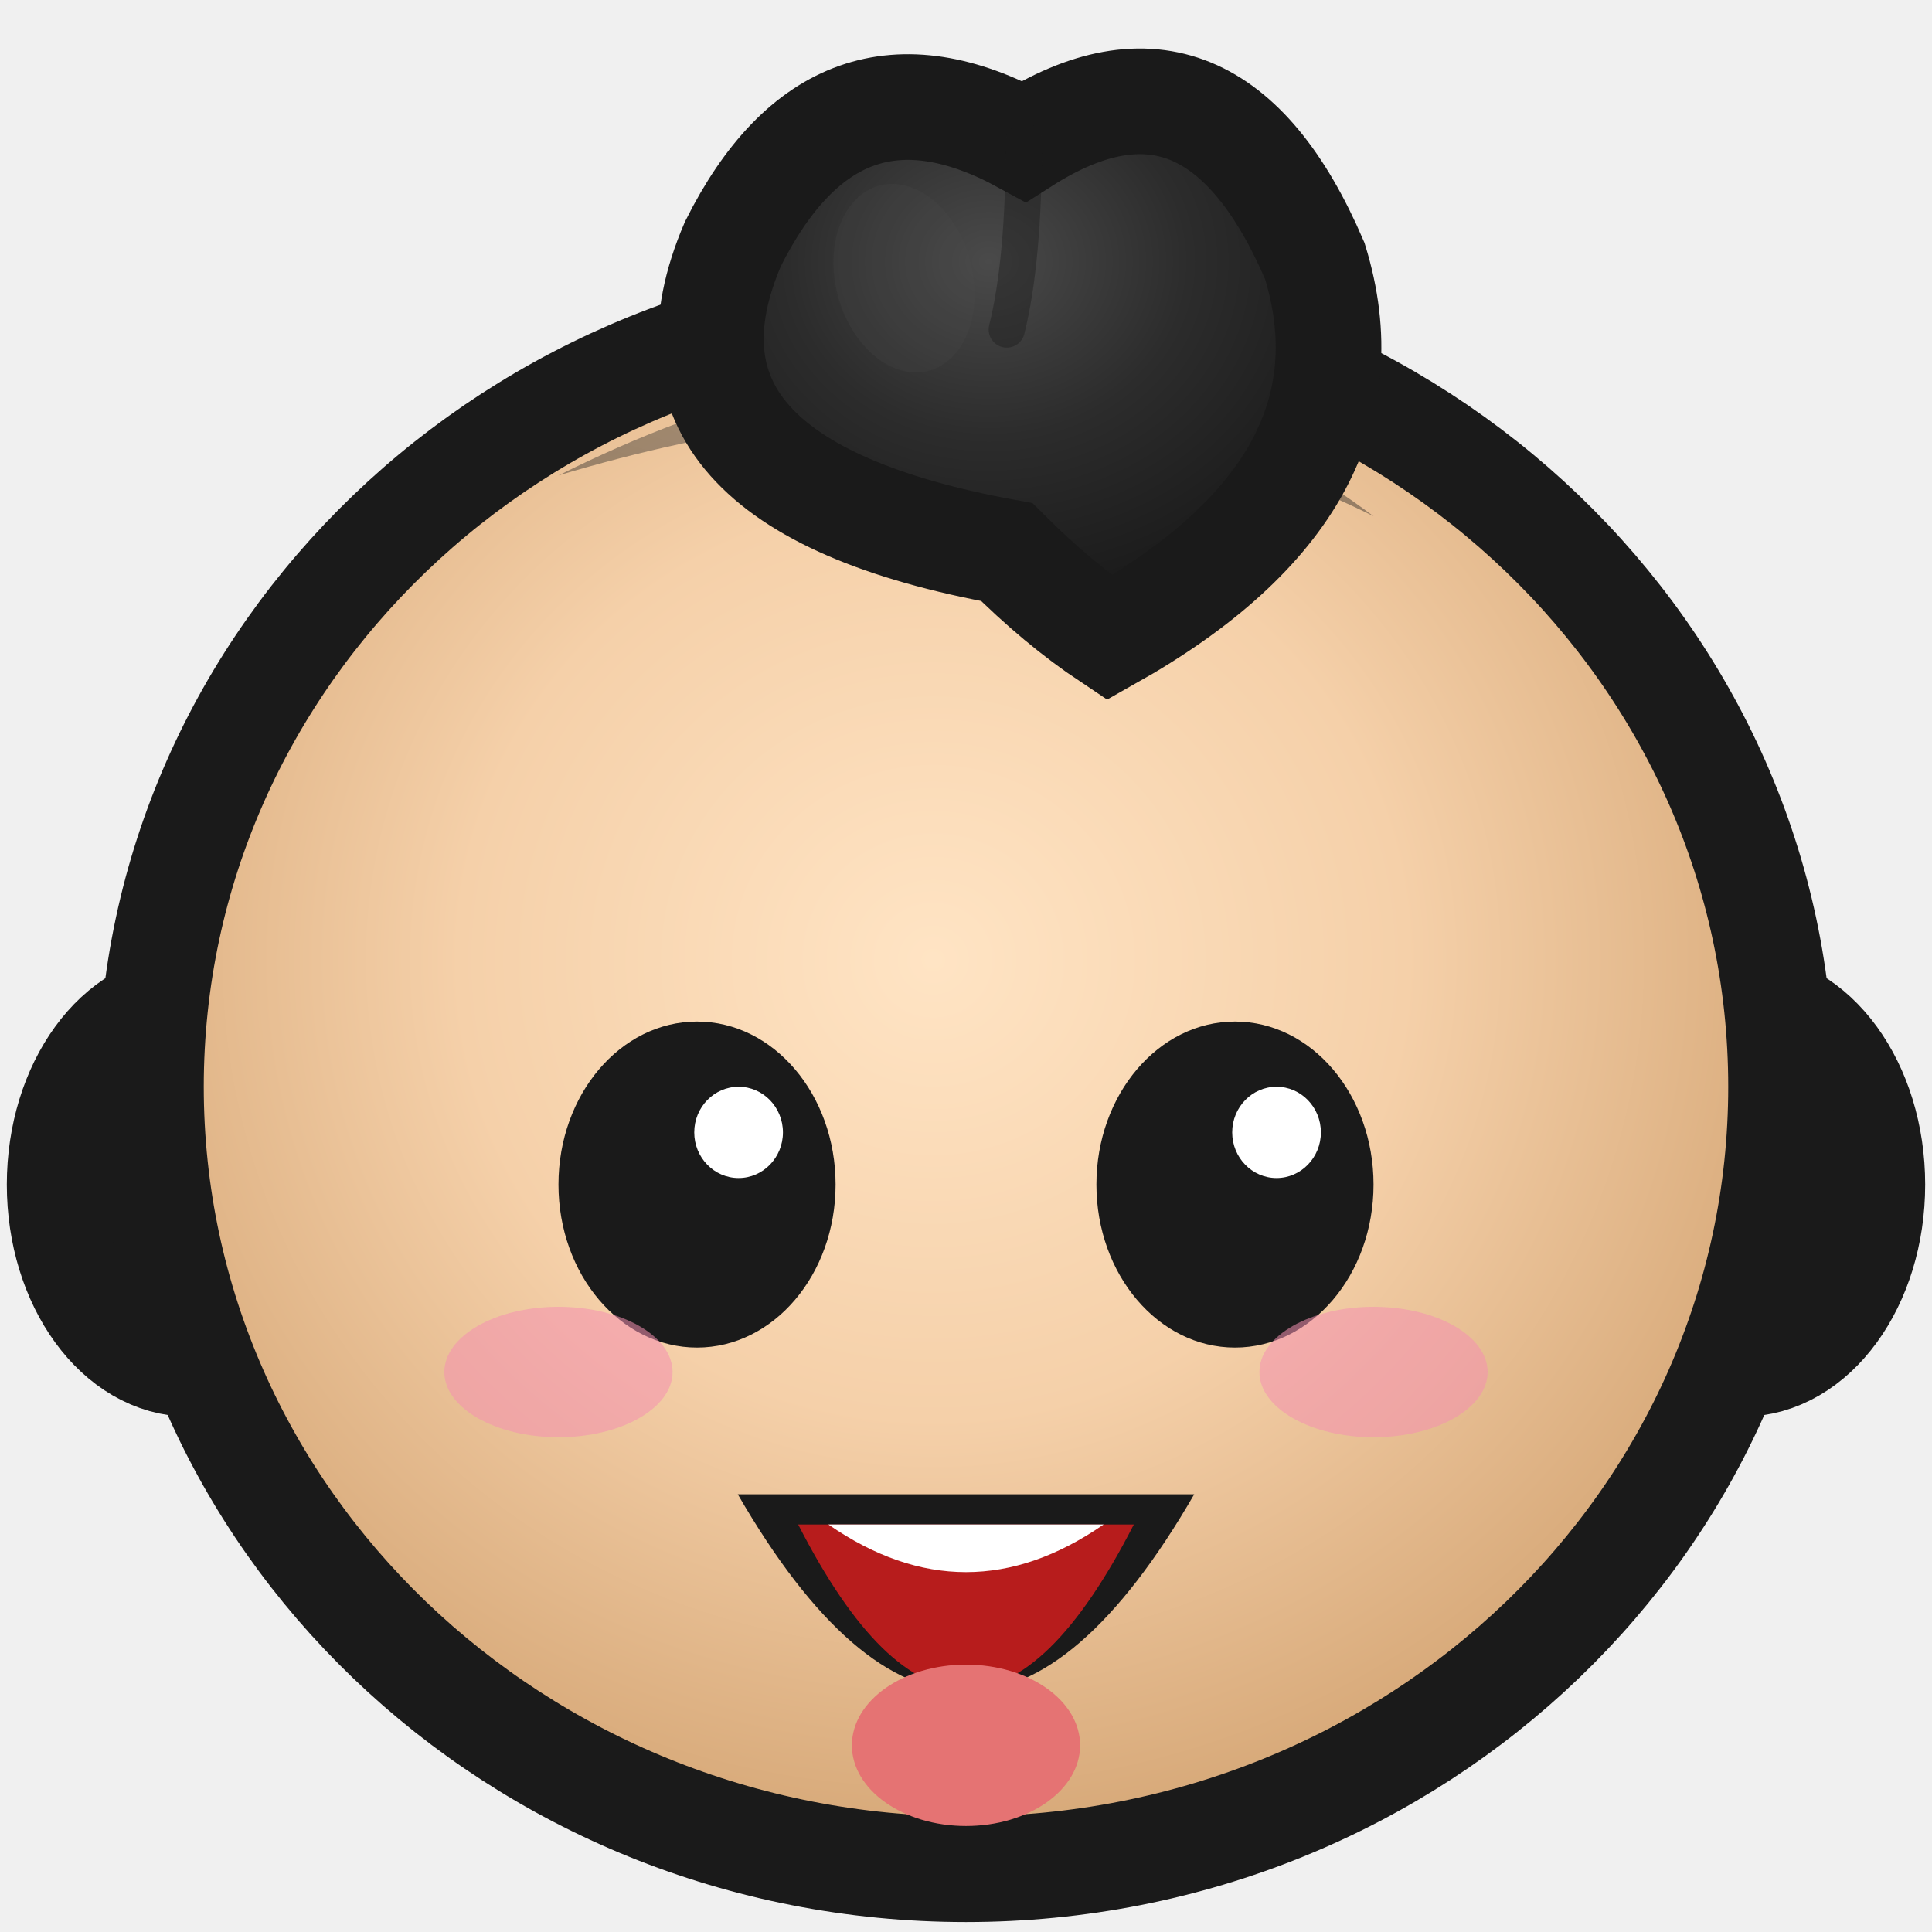
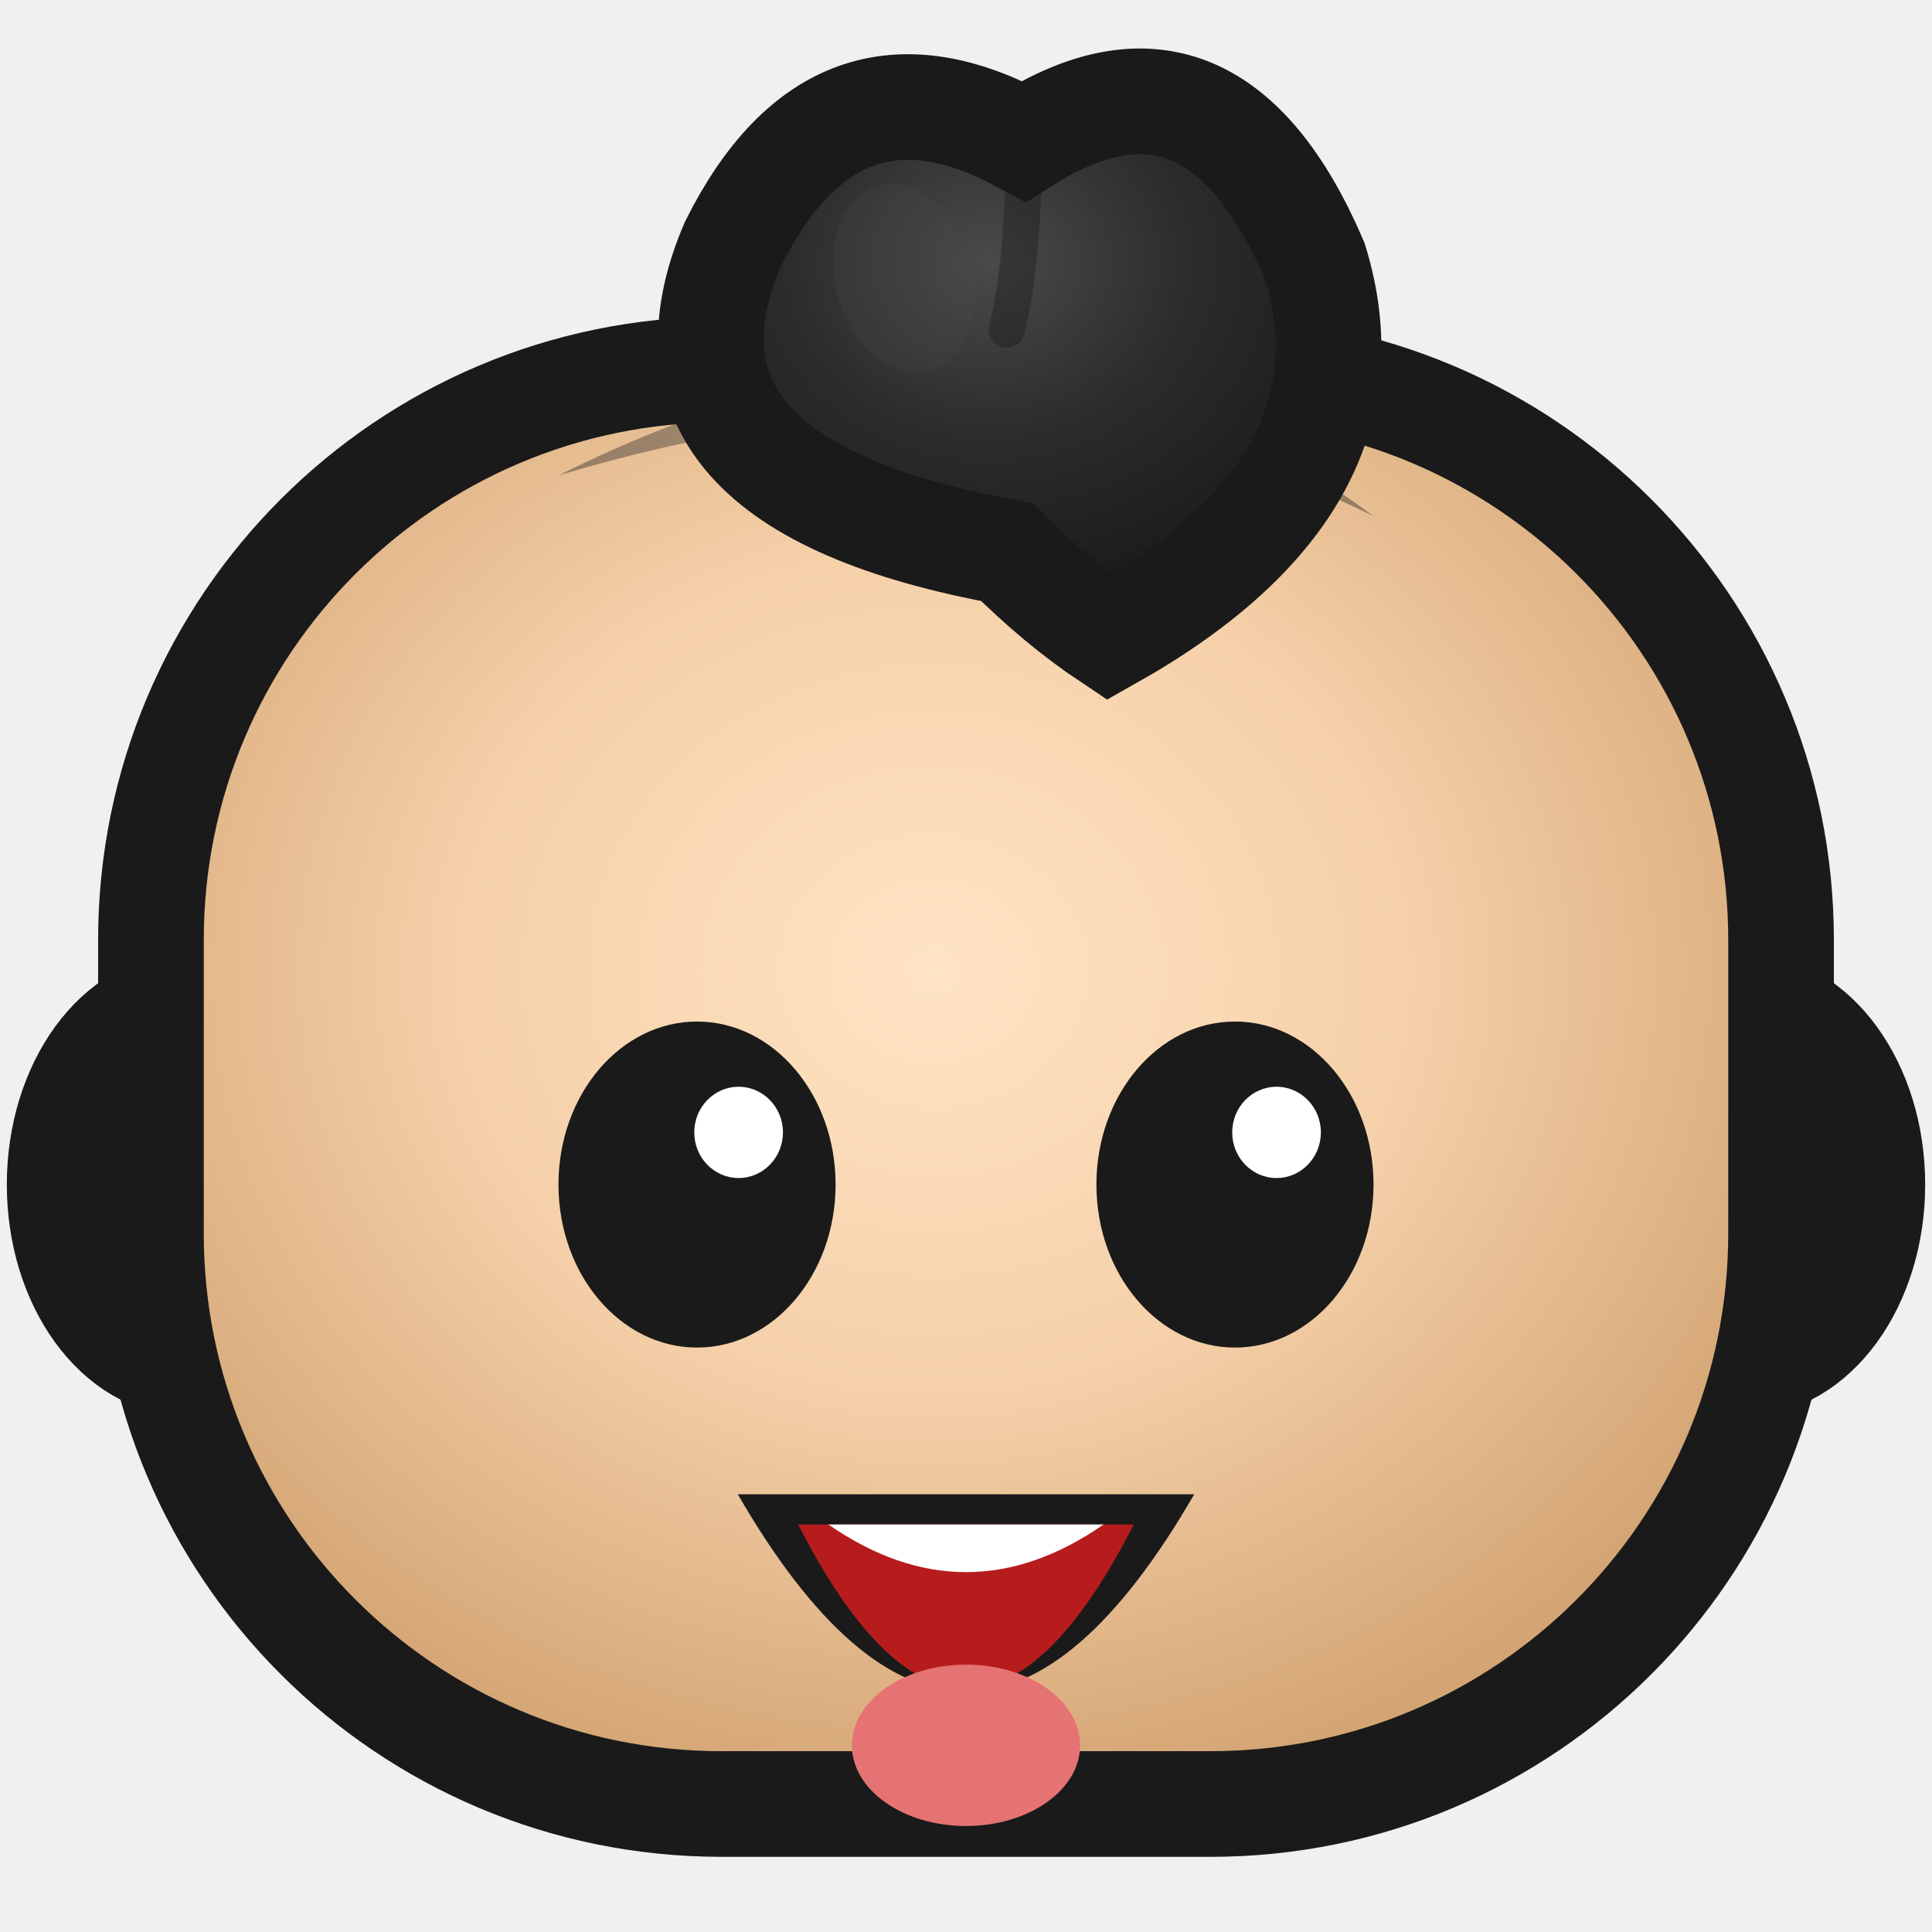
<svg xmlns="http://www.w3.org/2000/svg" viewBox="0 0 64 64" width="64" height="64" id="face_happy">
  <defs>
    <radialGradient id="headGrad" cx="48%" cy="42%" r="58%" fx="48%" fy="42%">
      <stop offset="0%" stop-color="#FFE4C4" />
      <stop offset="50%" stop-color="#F5D0A9" />
      <stop offset="100%" stop-color="#D4A574" />
    </radialGradient>
    <radialGradient id="headGradHair" cx="45%" cy="30%" r="65%" fx="45%" fy="30%">
      <stop offset="0%" stop-color="#4A4A4A" />
      <stop offset="50%" stop-color="#2C2C2C" />
      <stop offset="100%" stop-color="#1A1A1A" />
    </radialGradient>
  </defs>
  <ellipse cx="6.296" cy="39.24" rx="4.32" ry="5.94" fill="url(#headGrad)" stroke="#1A1A1A" stroke-width="3.5" />
  <ellipse cx="6.296" cy="39.24" rx="1.944" ry="3.267" fill="#D4A574" opacity="0.25" />
  <ellipse cx="57.704" cy="39.24" rx="4.32" ry="5.94" fill="url(#headGrad)" stroke="#1A1A1A" stroke-width="3.5" />
  <ellipse cx="57.704" cy="39.24" rx="1.944" ry="3.267" fill="#D4A574" opacity="0.25" />
-   <ellipse cx="32" cy="36" rx="27" ry="25.92" fill="url(#headGrad)" stroke="#1A1A1A" stroke-width="3.5" />
+   <rect x="5" y="12.24" width="54" height="47.52" rx="18.9" ry="18.9" fill="url(#headGrad)" stroke="#1A1A1A" stroke-width="3.5" />
  <path d="M18.5 15.75       Q 26.6 11.7, 33.35 12.24       Q 40.1 13.05, 45.5 17.1       Q 40.1 14.4, 33.35 13.86       Q 26.6 13.32, 18.5 15.75 Z" fill="url(#headGradHair)" opacity="0.4" />
  <path d="       M33.35 18.288       Q 20.876 16.02,         24.278 8.082       Q 27.68 1.278,         33.917 4.68       Q 40.154 0.711,         43.556 8.649       Q 45.824 16.02,         36.752 21.123       Q 35.051 19.989,         33.35 18.288 Z" fill="url(#headGradHair)" stroke="#1A1A1A" stroke-width="3.5" />
  <path d="M33.917 4.68       Q 33.917 8.649,         33.35 10.917" fill="none" stroke="#1A1A1A" stroke-width="1.2" stroke-linecap="round" opacity="0.4" />
  <ellipse cx="29.948" cy="9.216" rx="2.268" ry="3.175" fill="#4A4A4A" opacity="0.2" transform="rotate(-15 29.948 9.216)" />
  <ellipse cx="23.09" cy="39.24" rx="4.59" ry="5.4" fill="#1A1A1A" />
  <ellipse cx="24.467" cy="37.512" rx="1.469" ry="1.512" fill="#FFFFFF" />
  <ellipse cx="40.91" cy="39.24" rx="4.59" ry="5.4" fill="#1A1A1A" />
  <ellipse cx="42.287" cy="37.512" rx="1.469" ry="1.512" fill="#FFFFFF" />
-   <ellipse cx="18.5" cy="45.45" rx="3.78" ry="2.16" fill="#F48FB1" opacity="0.55" />
-   <ellipse cx="45.5" cy="45.45" rx="3.78" ry="2.16" fill="#F48FB1" opacity="0.55" />
  <path d="M24.44 49.5 Q 32 62.568, 39.56 49.5 Z" fill="#1A1A1A" />
  <path d="M26.44 50.5 Q 32 61.38, 37.56 50.5 Z" fill="#B71C1C" />
  <path d="M27.44 50.5 Q 32 53.658, 36.56 50.5 Z" fill="#FFFFFF" />
  <ellipse cx="32" cy="57.816" rx="3.78" ry="2.673" fill="#E57373" />
</svg>
